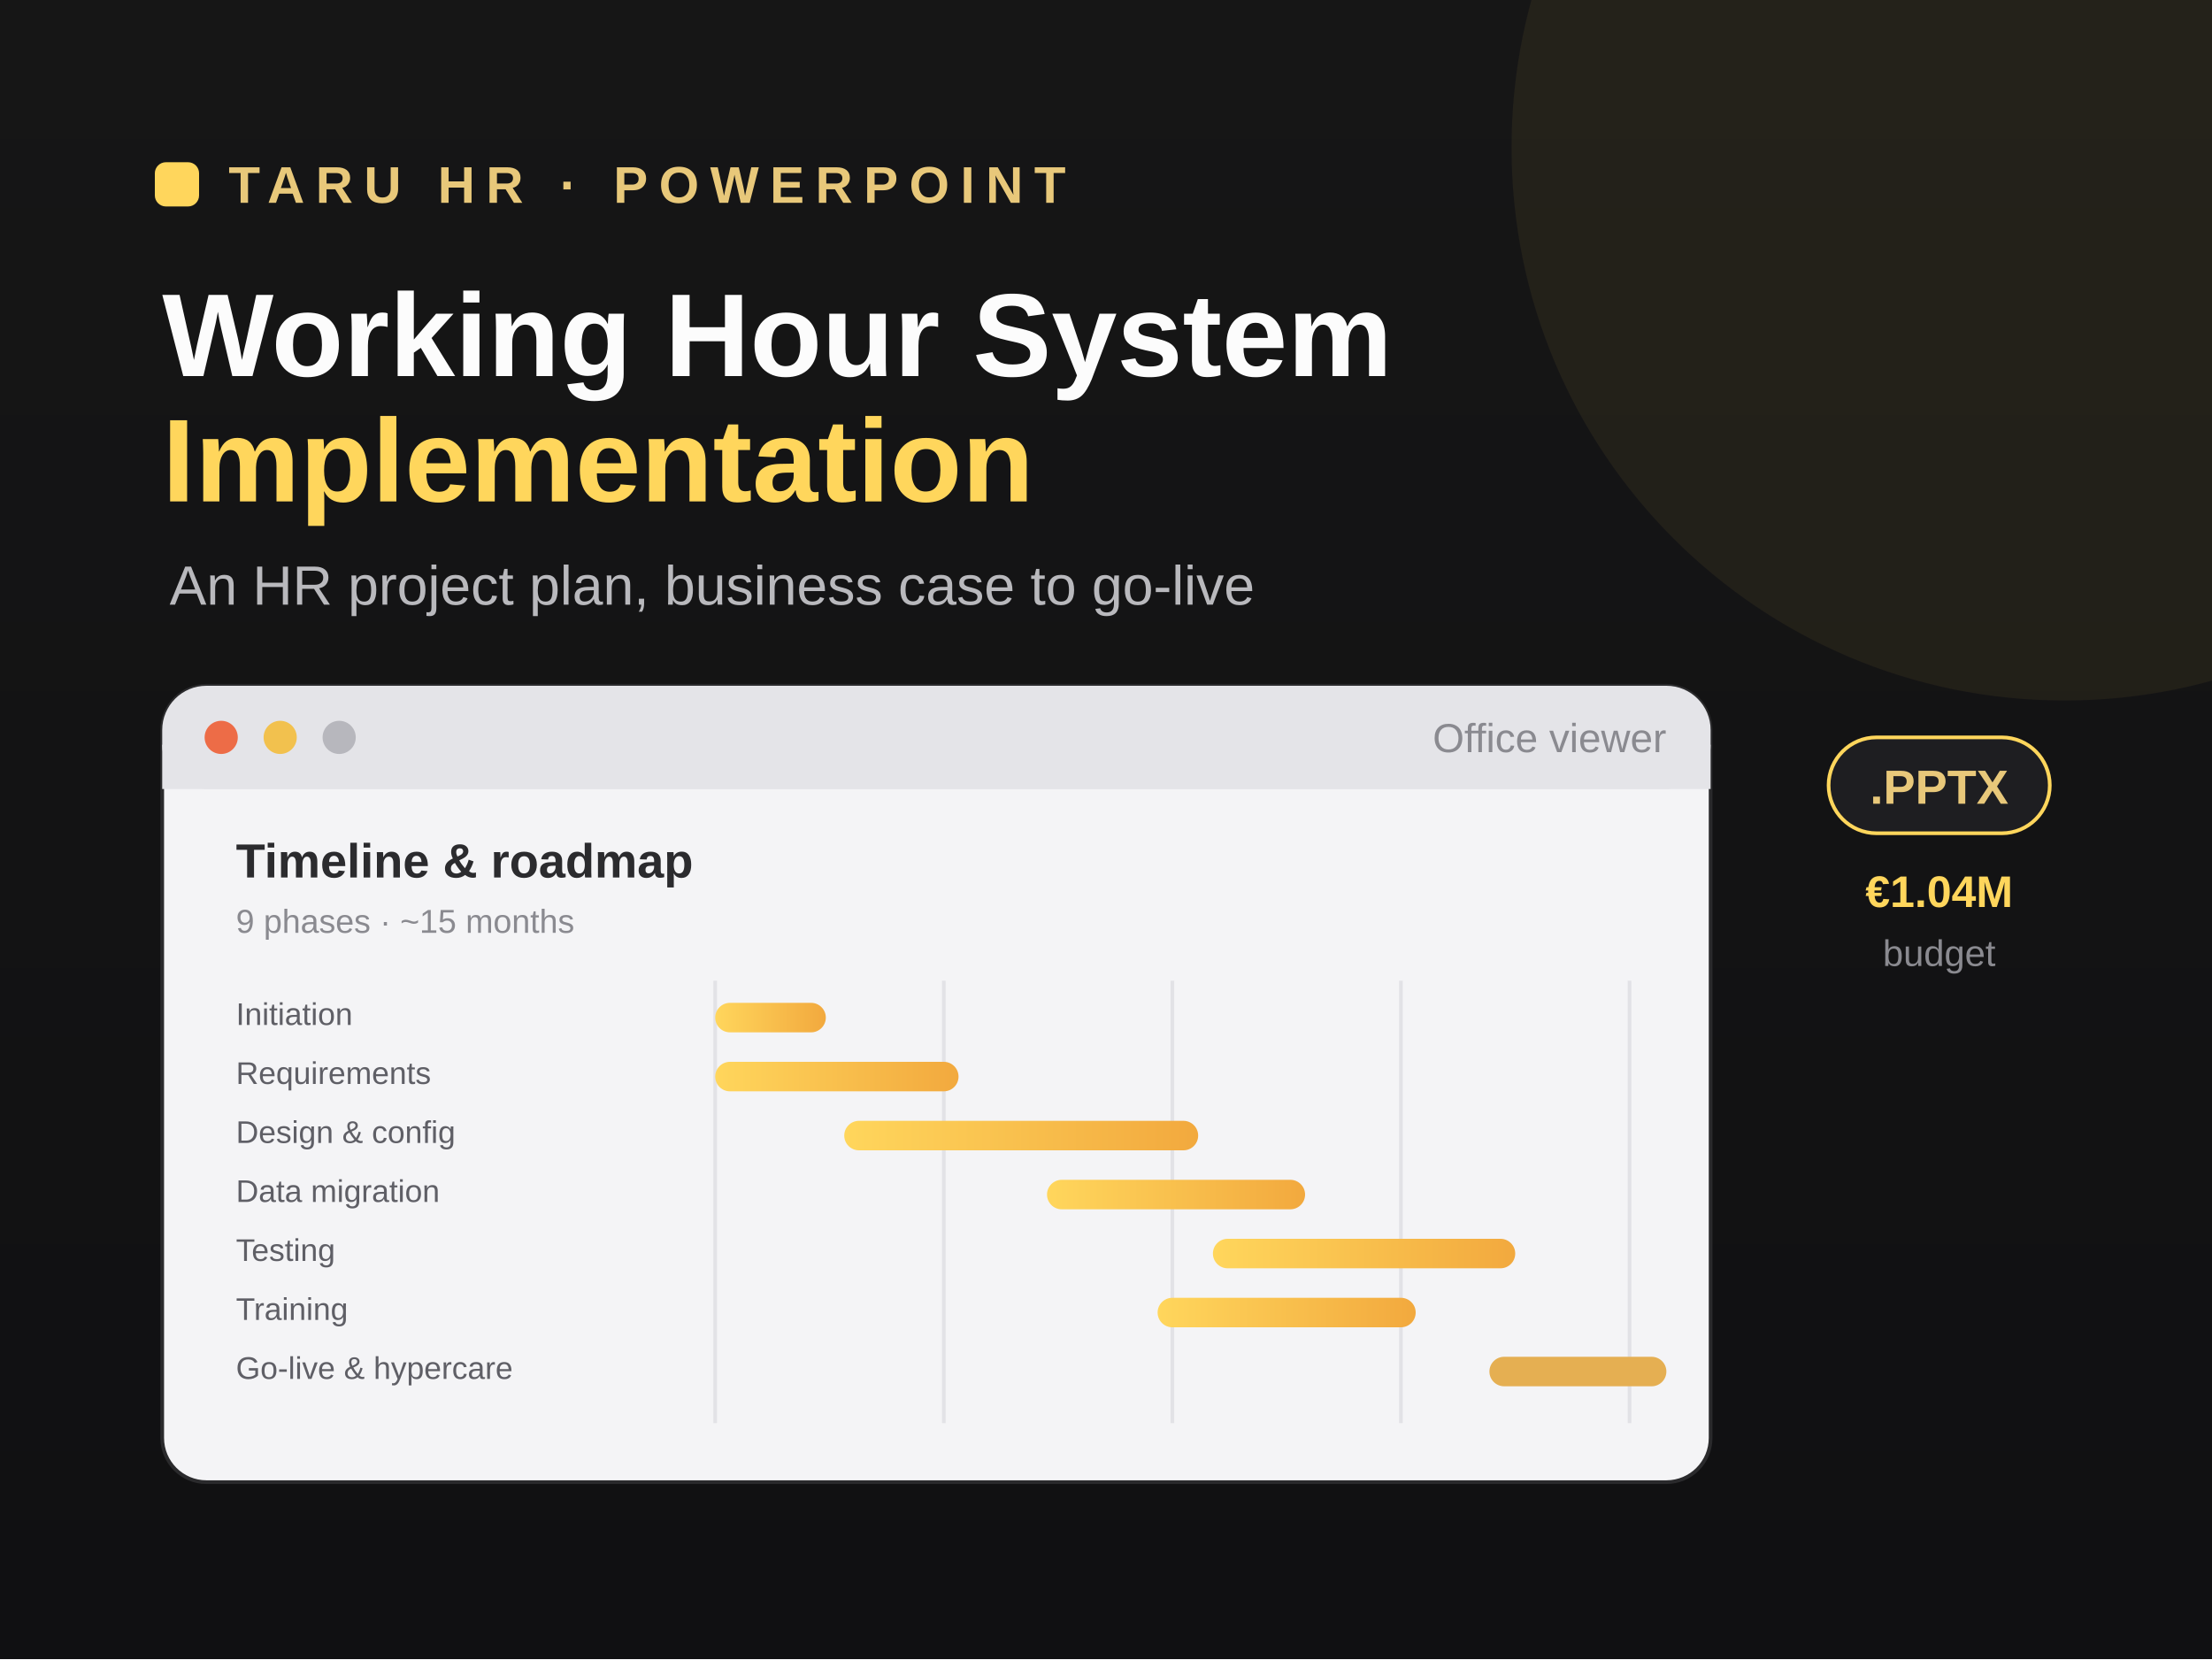
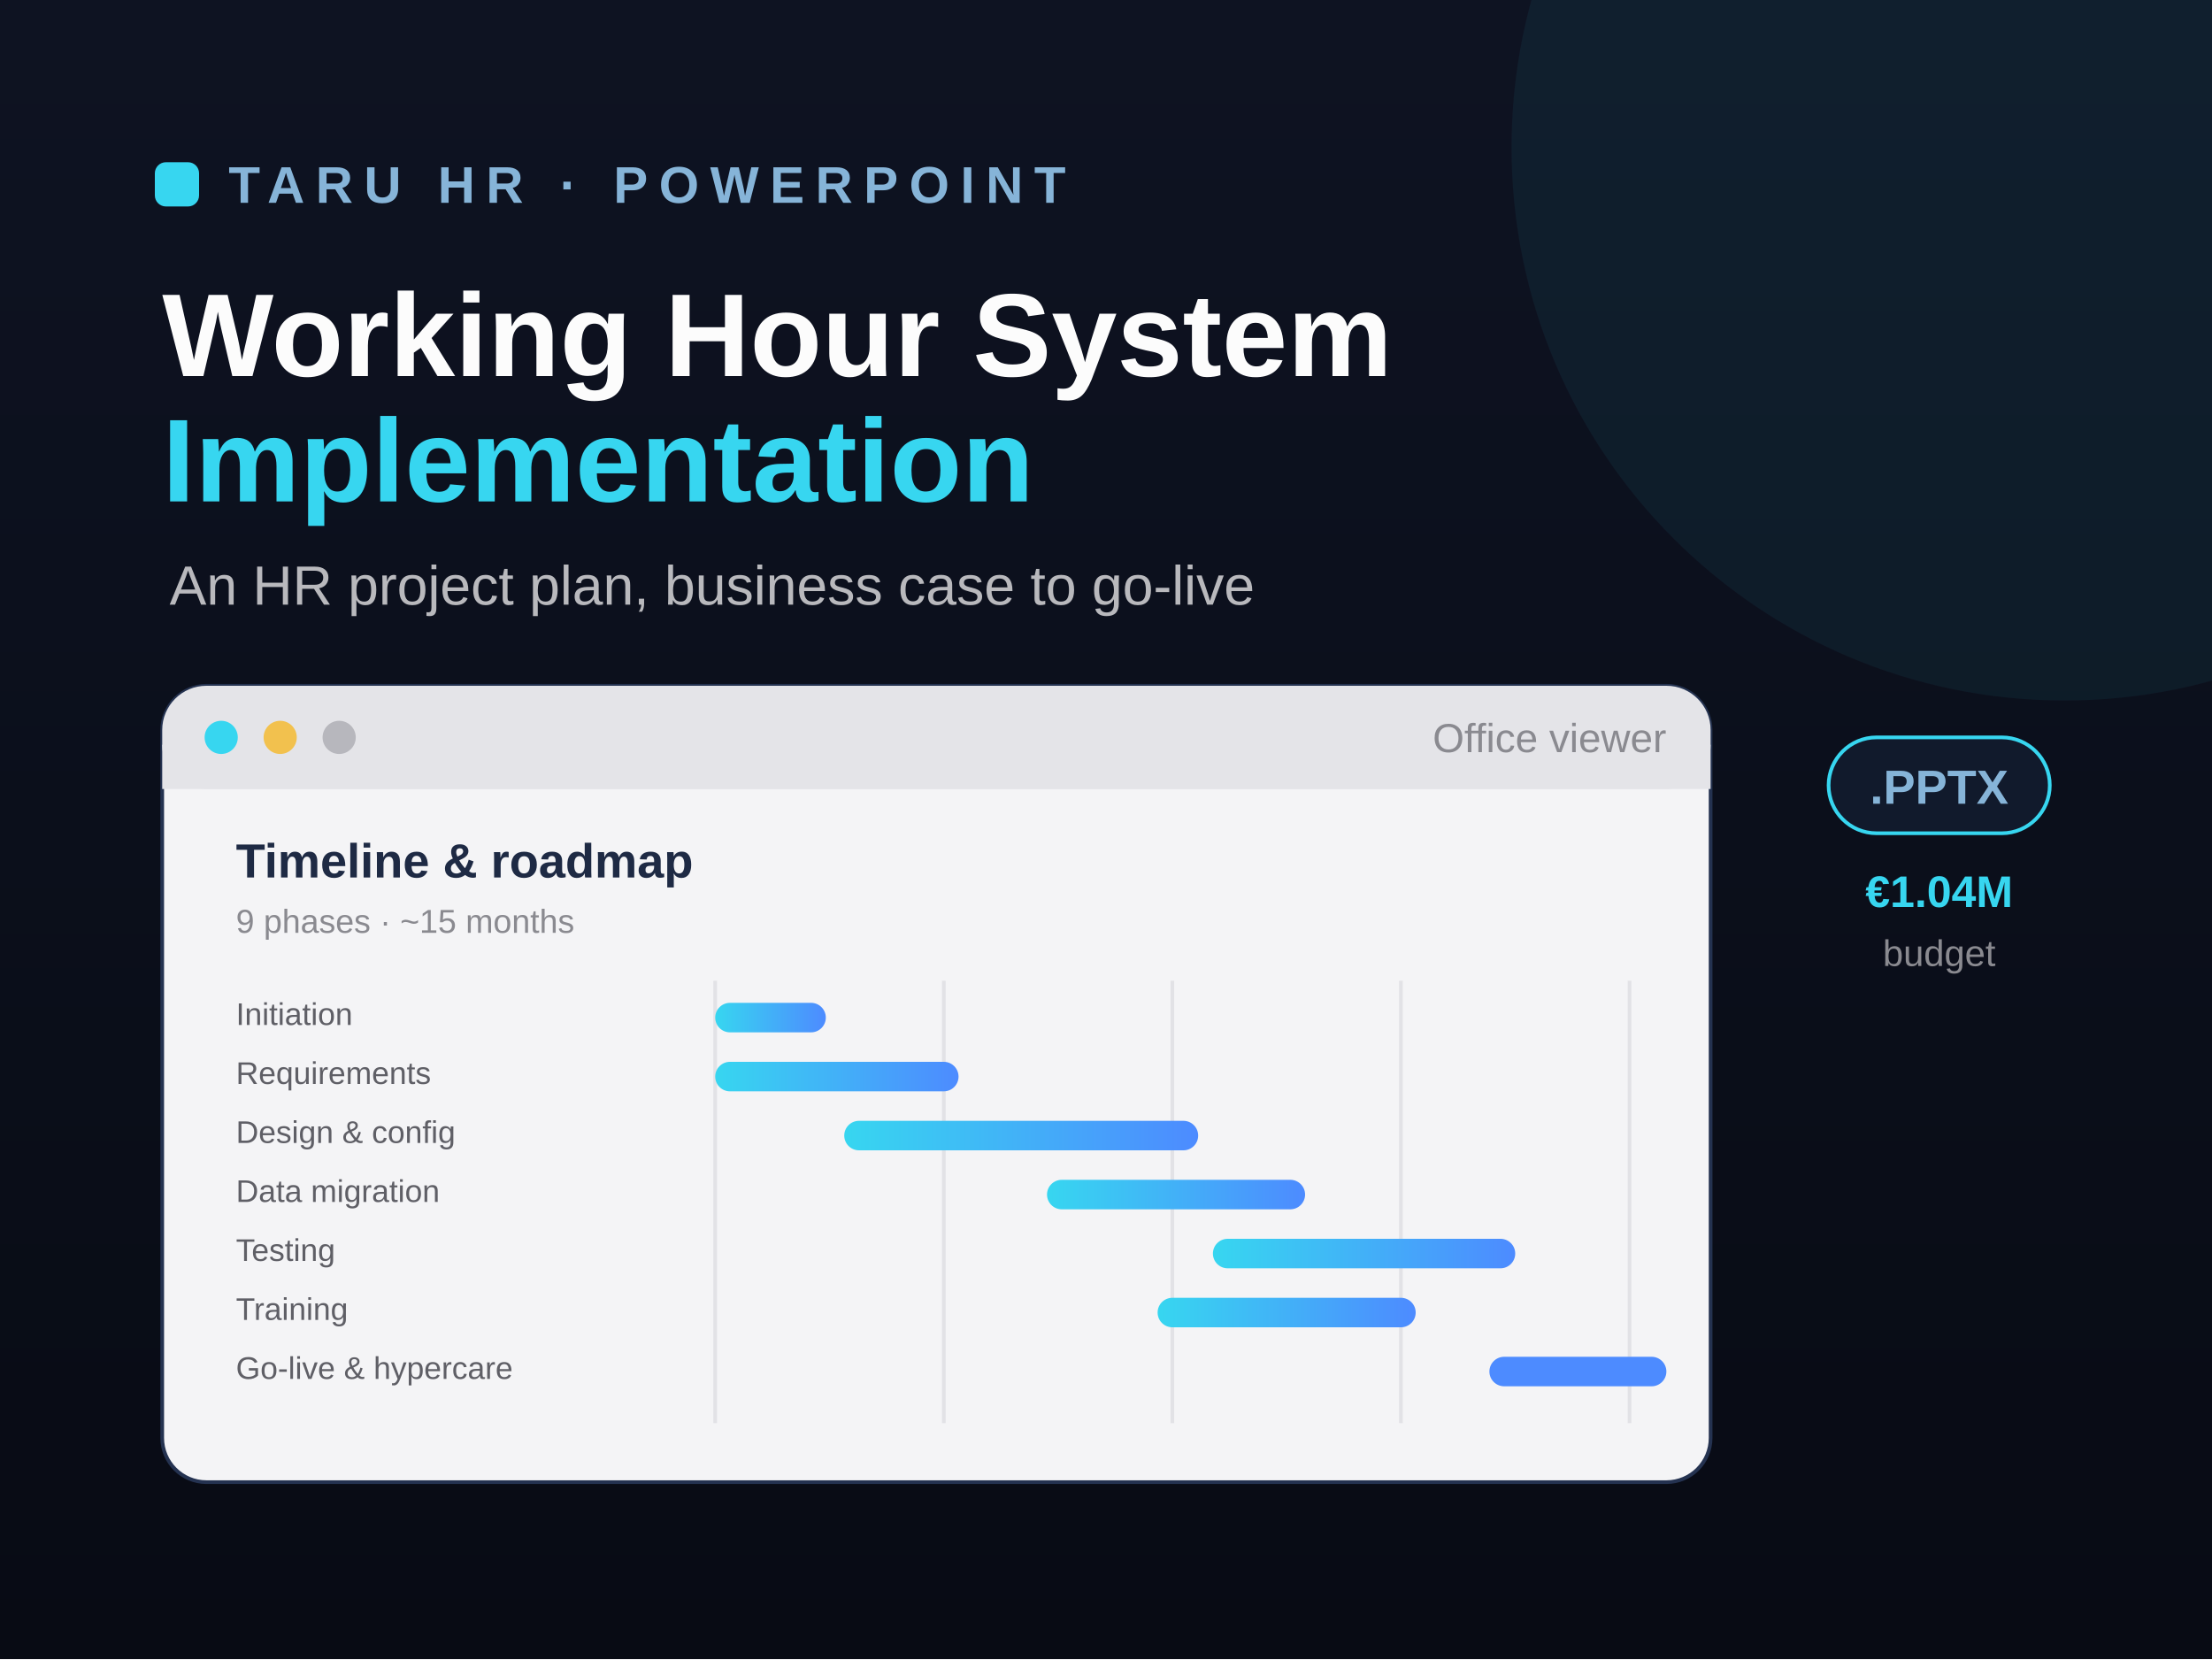
<svg xmlns="http://www.w3.org/2000/svg" viewBox="0 0 600 450" width="600" height="450" role="img" aria-label="Working Hour System Implementation - HR project plan (PowerPoint)">
  <defs>
    <linearGradient id="whbg" x1="0" y1="0" x2="0" y2="1">
-       <stop offset="0" stop-color="#161616" />
-       <stop offset="1" stop-color="#101012" />
+       <stop offset="0" stop-color="#0E1322" />
+       <stop offset="1" stop-color="#080B14" />
    </linearGradient>
    <linearGradient id="whbar" x1="0" y1="0" x2="1" y2="0">
-       <stop offset="0" stop-color="#FFD65C" />
-       <stop offset="1" stop-color="#F2A93E" />
+       <stop offset="0" stop-color="#37D6F0" />
+       <stop offset="1" stop-color="#4D8BFF" />
    </linearGradient>
  </defs>
  <rect width="600" height="450" fill="url(#whbg)" />
-   <circle cx="560" cy="40" r="150" fill="#FFD65C" opacity="0.06" />
-   <rect x="42" y="44" width="12" height="12" rx="3" fill="#FFD65C" />
-   <text x="62" y="55" font-family="'Segoe UI','Poppins',Arial,sans-serif" font-size="14" font-weight="600" letter-spacing="3" fill="#E8C87A">TARU HR · POWERPOINT</text>
+   <circle cx="560" cy="40" r="150" fill="#37D6F0" opacity="0.06" />
+   <rect x="42" y="44" width="12" height="12" rx="3" fill="#37D6F0" />
+   <text x="62" y="55" font-family="'Segoe UI','Poppins',Arial,sans-serif" font-size="14" font-weight="600" letter-spacing="3" fill="#86B4D8">TARU HR · POWERPOINT</text>
  <text x="44" y="102" font-family="'Segoe UI','Poppins',Arial,sans-serif" font-size="32" font-weight="700" fill="#FCFCFC">Working Hour System</text>
-   <text x="44" y="136" font-family="'Segoe UI','Poppins',Arial,sans-serif" font-size="32" font-weight="700" fill="#FFD65C">Implementation</text>
+   <text x="44" y="136" font-family="'Segoe UI','Poppins',Arial,sans-serif" font-size="32" font-weight="700" fill="#37D6F0">Implementation</text>
  <text x="46" y="164" font-family="'Segoe UI','Poppins',Arial,sans-serif" font-size="15" font-weight="300" fill="#B9B9BD">An HR project plan, business case to go-live</text>
  <g transform="translate(44,186)">
-     <rect x="0" y="0" width="420" height="216" rx="12" fill="#F4F4F6" stroke="#2a2a2c" />
+     <rect x="0" y="0" width="420" height="216" rx="12" fill="#F4F4F6" stroke="#243250" />
    <rect x="0" y="0" width="420" height="28" rx="12" fill="#E4E4E8" />
    <rect x="0" y="16" width="420" height="12" fill="#E4E4E8" />
-     <circle cx="16" cy="14" r="4.5" fill="#ED6C47" />
+     <circle cx="16" cy="14" r="4.5" fill="#37D6F0" />
    <circle cx="32" cy="14" r="4.5" fill="#F2C14E" />
    <circle cx="48" cy="14" r="4.5" fill="#B7B7BD" />
    <text x="408" y="18" text-anchor="end" font-family="'Segoe UI',Arial,sans-serif" font-size="11" fill="#8A8A90">Office viewer</text>
-     <text x="20" y="52" font-family="'Segoe UI',Arial,sans-serif" font-size="13" font-weight="700" fill="#2b2b2e">Timeline &amp; roadmap</text>
+     <text x="20" y="52" font-family="'Segoe UI',Arial,sans-serif" font-size="13" font-weight="700" fill="#1E2A44">Timeline &amp; roadmap</text>
    <text x="20" y="67" font-family="'Segoe UI',Arial,sans-serif" font-size="9" fill="#8A8A90">9 phases · ~15 months</text>
    <g stroke="#E2E2E6" stroke-width="1">
      <line x1="150" y1="80" x2="150" y2="200" />
      <line x1="212" y1="80" x2="212" y2="200" />
      <line x1="274" y1="80" x2="274" y2="200" />
      <line x1="336" y1="80" x2="336" y2="200" />
      <line x1="398" y1="80" x2="398" y2="200" />
    </g>
    <g font-family="'Segoe UI',Arial,sans-serif" font-size="8.5" fill="#5f5f66">
      <text x="20" y="92">Initiation</text>
      <text x="20" y="108">Requirements</text>
      <text x="20" y="124">Design &amp; config</text>
      <text x="20" y="140">Data migration</text>
      <text x="20" y="156">Testing</text>
      <text x="20" y="172">Training</text>
      <text x="20" y="188">Go-live &amp; hypercare</text>
    </g>
    <g>
      <rect x="150" y="86" width="30" height="8" rx="4" fill="url(#whbar)" />
      <rect x="150" y="102" width="66" height="8" rx="4" fill="url(#whbar)" />
      <rect x="185" y="118" width="96" height="8" rx="4" fill="url(#whbar)" />
      <rect x="240" y="134" width="70" height="8" rx="4" fill="url(#whbar)" />
      <rect x="285" y="150" width="82" height="8" rx="4" fill="url(#whbar)" />
      <rect x="270" y="166" width="70" height="8" rx="4" fill="url(#whbar)" />
-       <rect x="360" y="182" width="48" height="8" rx="4" fill="#E5AF52" />
+       <rect x="360" y="182" width="48" height="8" rx="4" fill="#4D8BFF" />
    </g>
  </g>
  <g transform="translate(496,200)">
-     <rect x="0" y="0" width="60" height="26" rx="13" fill="#1e1e21" stroke="#FFD65C" />
-     <text x="30" y="18" text-anchor="middle" font-family="'Segoe UI',Arial,sans-serif" font-size="13" font-weight="600" fill="#E8C87A">.PPTX</text>
+     <rect x="0" y="0" width="60" height="26" rx="13" fill="#111A2C" stroke="#37D6F0" />
+     <text x="30" y="18" text-anchor="middle" font-family="'Segoe UI',Arial,sans-serif" font-size="13" font-weight="600" fill="#86B4D8">.PPTX</text>
  </g>
  <g transform="translate(496,240)">
-     <text x="30" y="6" text-anchor="middle" font-family="'Segoe UI',Arial,sans-serif" font-size="12" font-weight="700" fill="#FFD65C">€1.04M</text>
+     <text x="30" y="6" text-anchor="middle" font-family="'Segoe UI',Arial,sans-serif" font-size="12" font-weight="700" fill="#37D6F0">€1.04M</text>
    <text x="30" y="22" text-anchor="middle" font-family="'Segoe UI',Arial,sans-serif" font-size="10" font-weight="500" fill="#8A8A90">budget</text>
  </g>
</svg>
